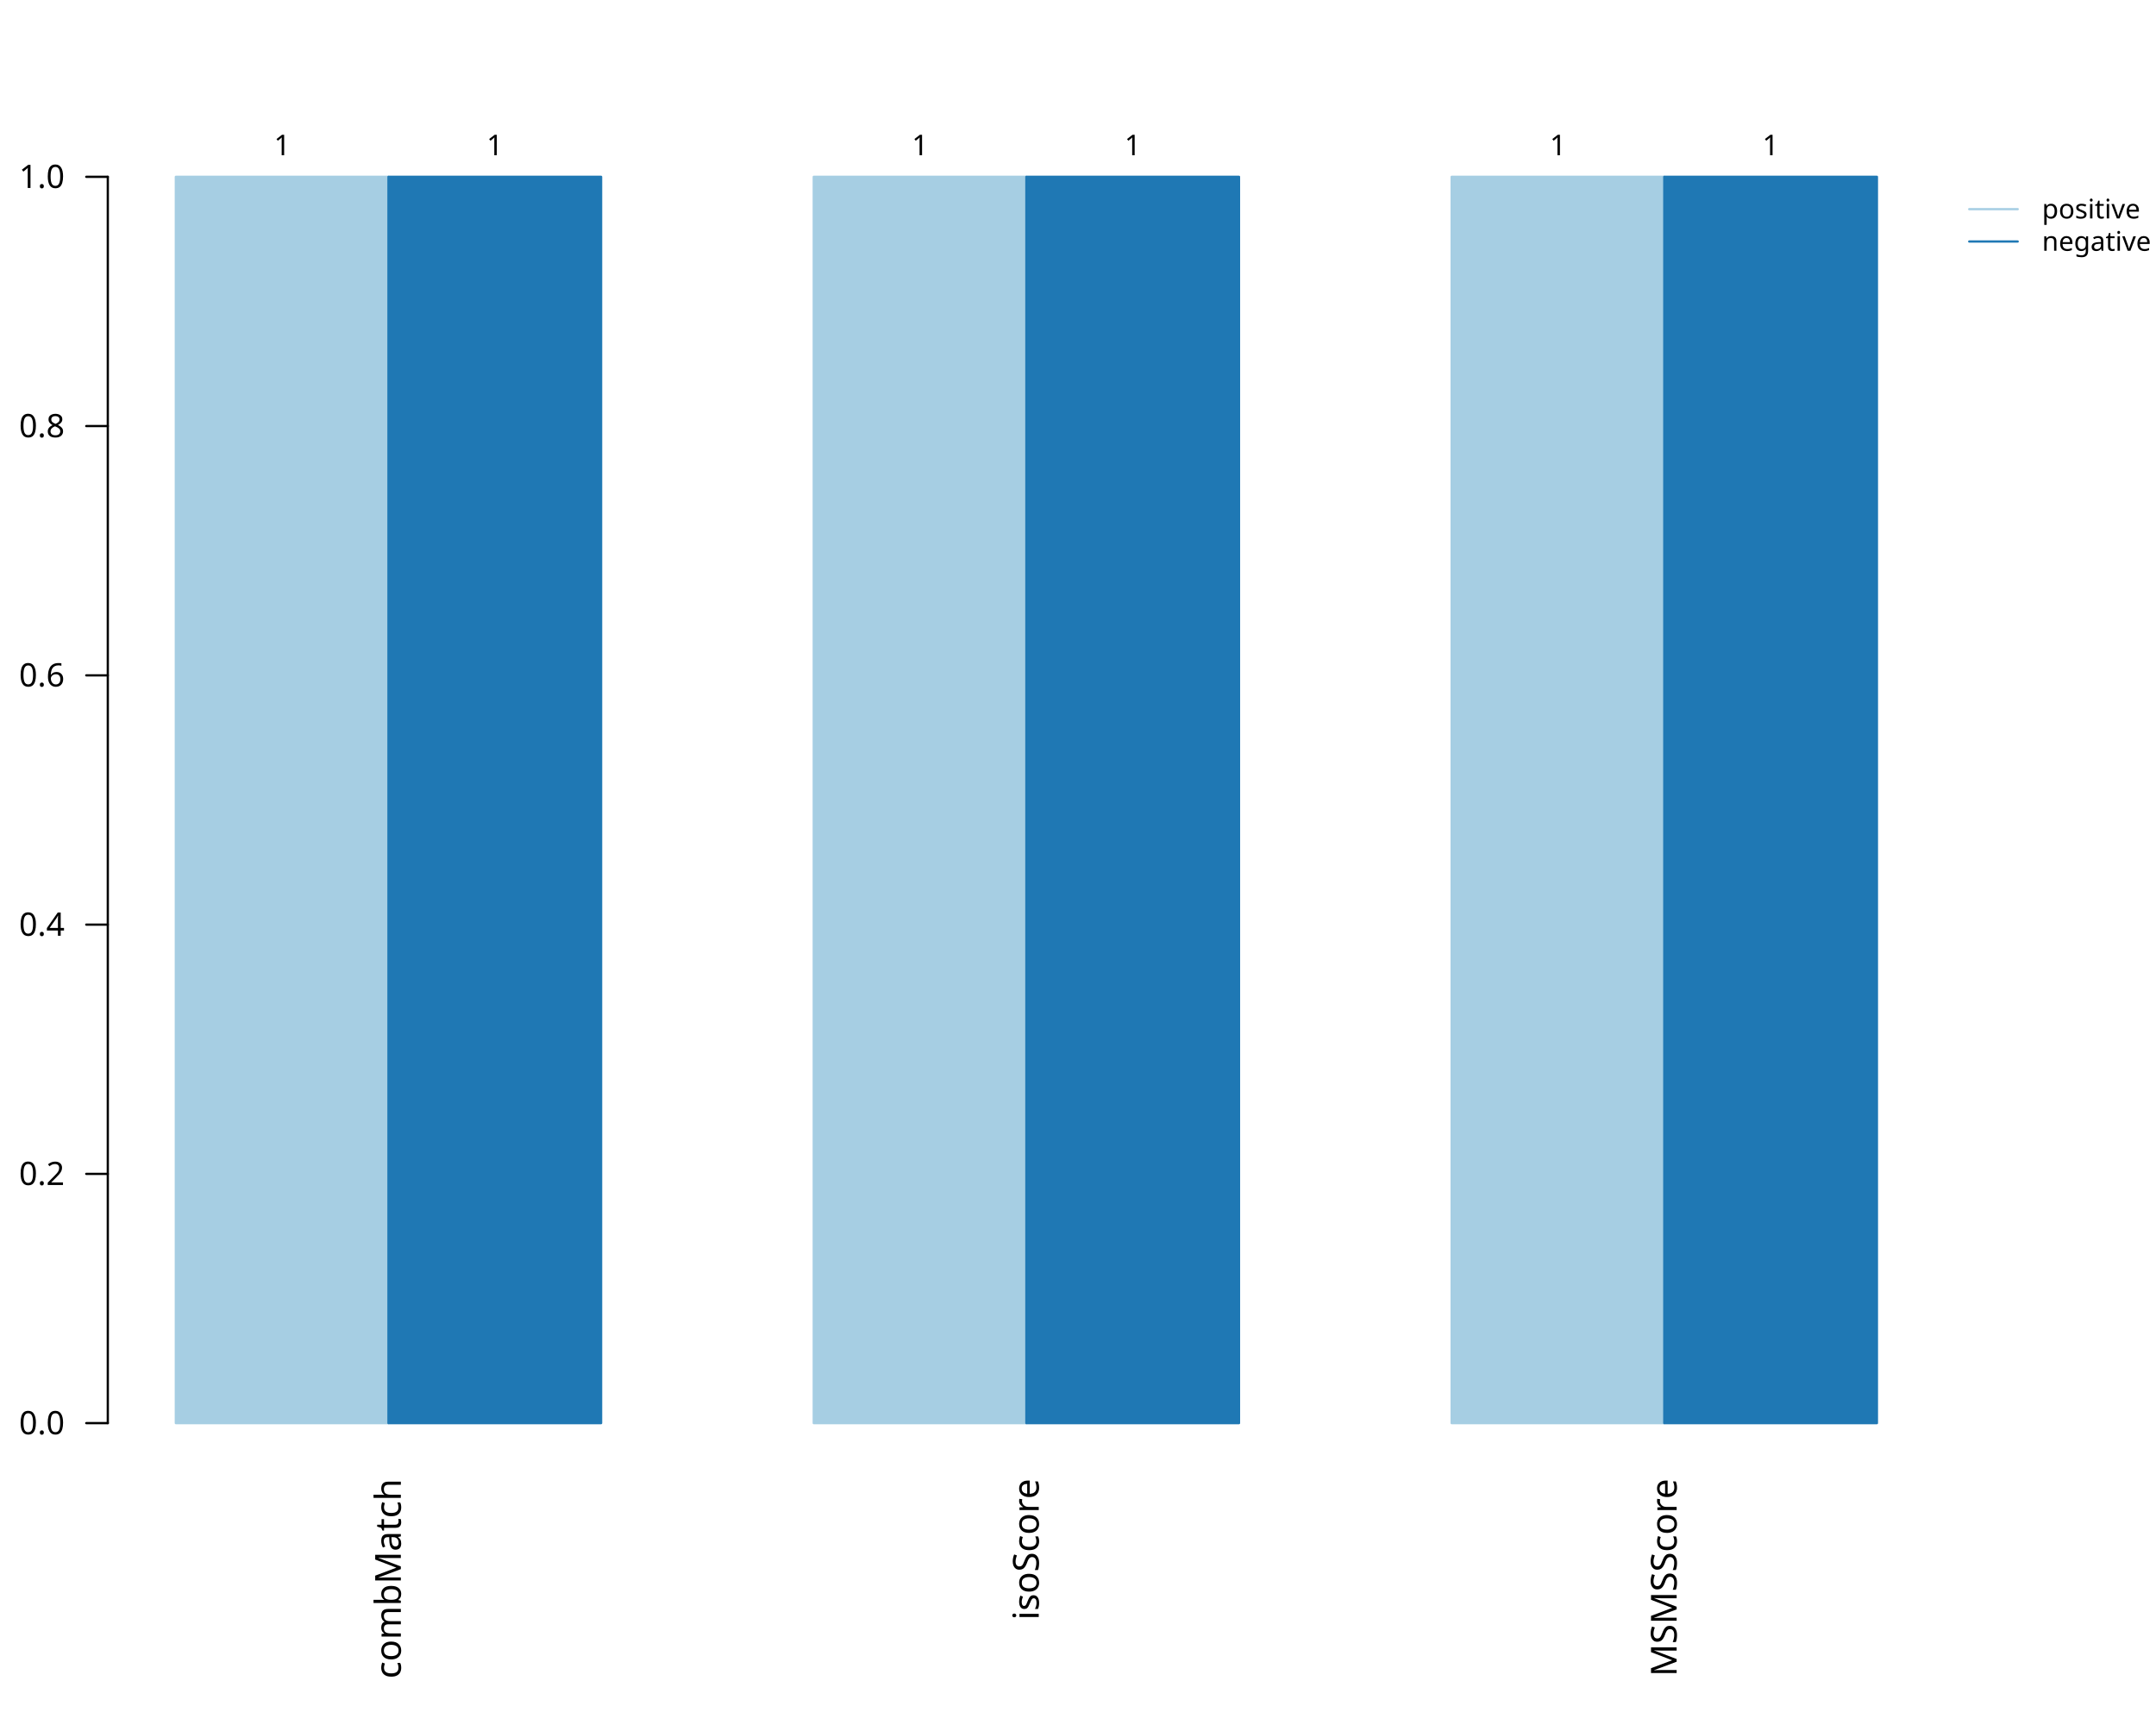
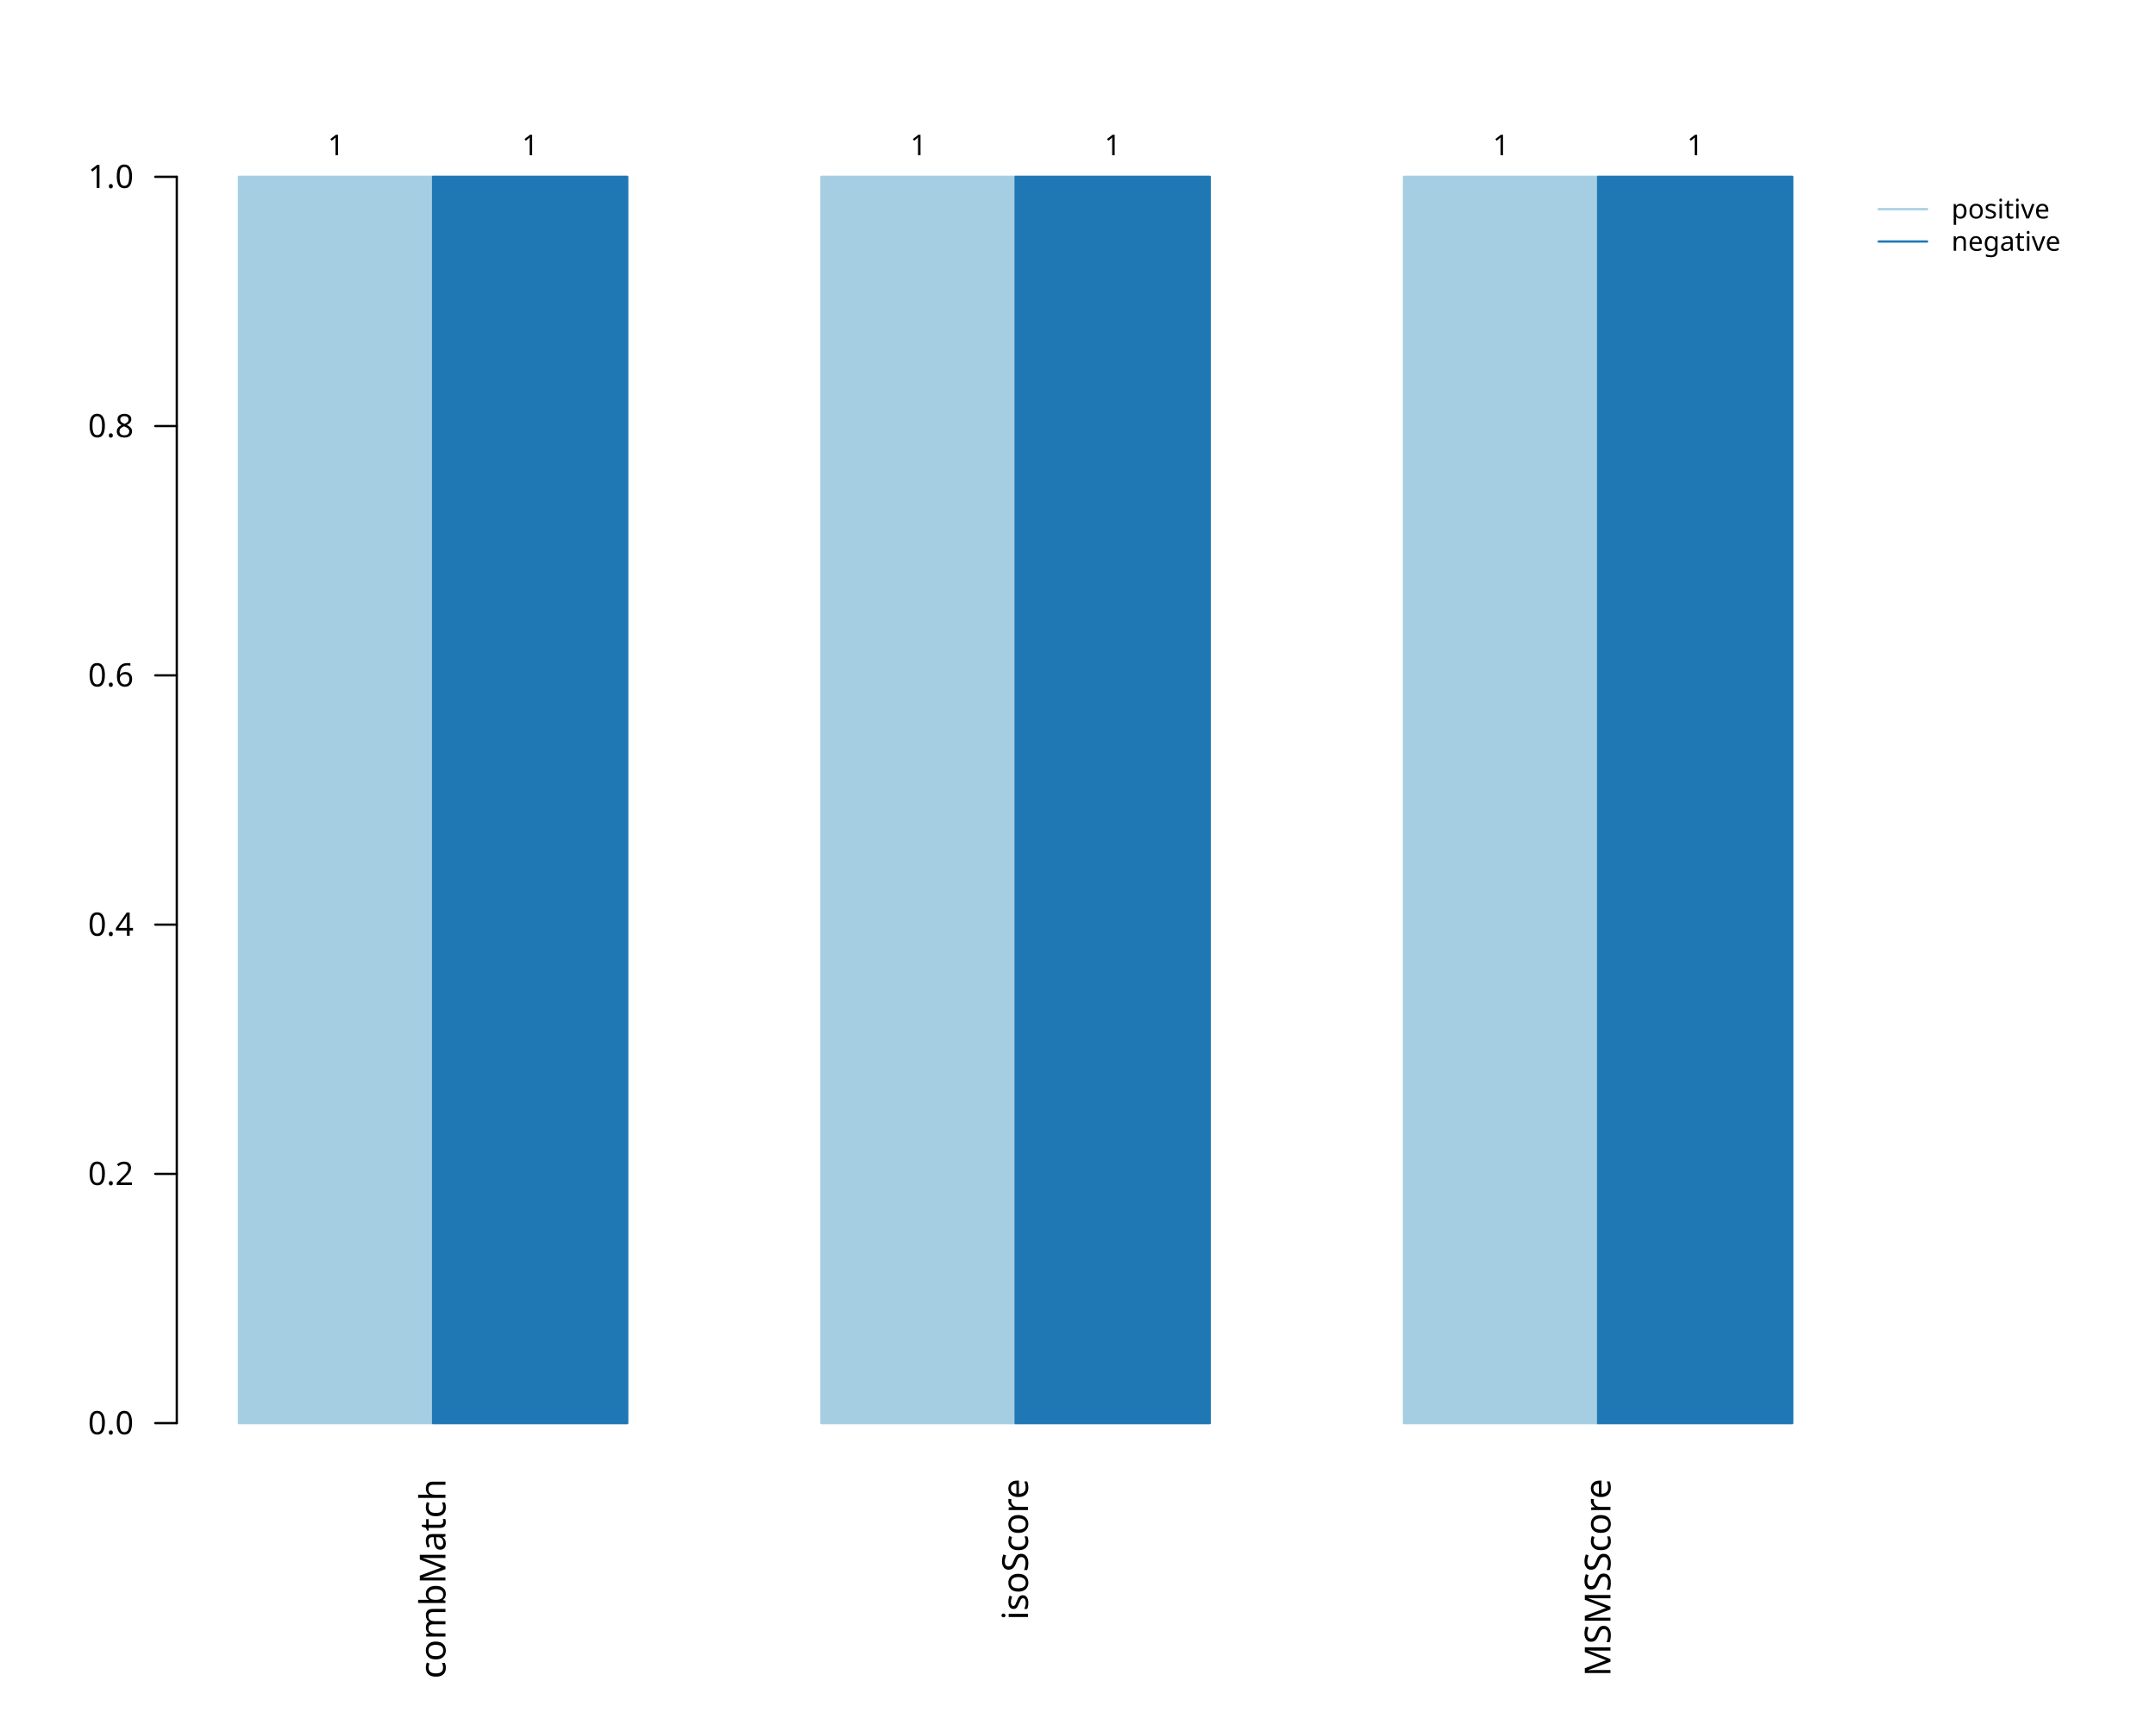
<svg xmlns="http://www.w3.org/2000/svg" class="svglite" data-engine-version="2.0" width="720.00pt" height="576.00pt" viewBox="0 0 720.00 576.00">
  <defs>
    <style type="text/css">
    .svglite line, .svglite polyline, .svglite polygon, .svglite path, .svglite rect, .svglite circle {
      fill: none;
      stroke: #000000;
      stroke-linecap: round;
      stroke-linejoin: round;
      stroke-miterlimit: 10.00;
    }
  </style>
  </defs>
  <rect width="100%" height="100%" style="stroke: none; fill: #FFFFFF;" />
  <defs>
    <clipPath id="cpMC4wMHw3MjAuMDB8MC4wMHw1NzYuMDA=">
      <rect x="0.00" y="0.00" width="720.00" height="576.00" />
    </clipPath>
  </defs>
  <g clip-path="url(#cpMC4wMHw3MjAuMDB8MC4wMHw1NzYuMDA=)">
</g>
  <defs>
    <clipPath id="cpMC4wMHw2NDkuNTJ8MC4wMHw1NzYuMDA=">
      <rect x="0.00" y="0.00" width="649.52" height="576.00" />
    </clipPath>
  </defs>
  <g clip-path="url(#cpMC4wMHw2NDkuNTJ8MC4wMHw1NzYuMDA=)">
-     <rect x="58.72" y="59.04" width="71.01" height="416.16" style="stroke-width: 0.75; stroke: #A6CEE3; fill: #A6CEE3;" />
-     <rect x="129.73" y="59.04" width="71.01" height="416.16" style="stroke-width: 0.75; stroke: #1F78B4; fill: #1F78B4;" />
-     <rect x="271.75" y="59.04" width="71.01" height="416.16" style="stroke-width: 0.75; stroke: #A6CEE3; fill: #A6CEE3;" />
-     <rect x="342.76" y="59.04" width="71.01" height="416.16" style="stroke-width: 0.75; stroke: #1F78B4; fill: #1F78B4;" />
-     <rect x="484.78" y="59.04" width="71.01" height="416.16" style="stroke-width: 0.75; stroke: #A6CEE3; fill: #A6CEE3;" />
-     <rect x="555.79" y="59.04" width="71.01" height="416.16" style="stroke-width: 0.75; stroke: #1F78B4; fill: #1F78B4;" />
+     <rect x="79.79" y="59.04" width="64.84" height="416.16" style="stroke-width: 0.75; stroke: #A6CEE3; fill: #A6CEE3;" />
+     <rect x="144.63" y="59.04" width="64.84" height="416.16" style="stroke-width: 0.75; stroke: #1F78B4; fill: #1F78B4;" />
+     <rect x="274.32" y="59.04" width="64.84" height="416.16" style="stroke-width: 0.75; stroke: #A6CEE3; fill: #A6CEE3;" />
+     <rect x="339.16" y="59.04" width="64.84" height="416.16" style="stroke-width: 0.75; stroke: #1F78B4; fill: #1F78B4;" />
+     <rect x="468.84" y="59.04" width="64.84" height="416.16" style="stroke-width: 0.75; stroke: #A6CEE3; fill: #A6CEE3;" />
+     <rect x="533.69" y="59.04" width="64.84" height="416.16" style="stroke-width: 0.75; stroke: #1F78B4; fill: #1F78B4;" />
  </g>
  <g clip-path="url(#cpMC4wMHw3MjAuMDB8MC4wMHw1NzYuMDA=)">
-     <text transform="translate(133.86,493.77) rotate(-90)" text-anchor="end" style="font-size: 12.00px; font-family: sans;" textLength="62.04px" lengthAdjust="spacingAndGlyphs">combMatch</text>
-     <text transform="translate(346.89,493.77) rotate(-90)" text-anchor="end" style="font-size: 12.00px; font-family: sans;" textLength="46.70px" lengthAdjust="spacingAndGlyphs">isoScore</text>
-     <text transform="translate(559.92,493.77) rotate(-90)" text-anchor="end" style="font-size: 12.00px; font-family: sans;" textLength="67.37px" lengthAdjust="spacingAndGlyphs">MSMSScore</text>
-     <line x1="36.00" y1="475.20" x2="36.00" y2="59.04" style="stroke-width: 0.75;" />
-     <line x1="36.00" y1="475.20" x2="28.80" y2="475.20" style="stroke-width: 0.75;" />
-     <line x1="36.00" y1="391.97" x2="28.80" y2="391.97" style="stroke-width: 0.75;" />
-     <line x1="36.00" y1="308.74" x2="28.80" y2="308.74" style="stroke-width: 0.75;" />
-     <line x1="36.00" y1="225.51" x2="28.80" y2="225.51" style="stroke-width: 0.75;" />
-     <line x1="36.00" y1="142.27" x2="28.80" y2="142.27" style="stroke-width: 0.75;" />
-     <line x1="36.00" y1="59.04" x2="28.80" y2="59.04" style="stroke-width: 0.75;" />
-     <text x="21.60" y="478.92" text-anchor="end" style="font-size: 10.80px; font-family: sans;" textLength="15.01px" lengthAdjust="spacingAndGlyphs">0.0</text>
-     <text x="21.60" y="395.69" text-anchor="end" style="font-size: 10.80px; font-family: sans;" textLength="15.01px" lengthAdjust="spacingAndGlyphs">0.2</text>
-     <text x="21.60" y="312.46" text-anchor="end" style="font-size: 10.80px; font-family: sans;" textLength="15.01px" lengthAdjust="spacingAndGlyphs">0.4</text>
-     <text x="21.60" y="229.22" text-anchor="end" style="font-size: 10.80px; font-family: sans;" textLength="15.01px" lengthAdjust="spacingAndGlyphs">0.6</text>
-     <text x="21.60" y="145.99" text-anchor="end" style="font-size: 10.80px; font-family: sans;" textLength="15.01px" lengthAdjust="spacingAndGlyphs">0.8</text>
-     <text x="21.60" y="62.76" text-anchor="end" style="font-size: 10.80px; font-family: sans;" textLength="15.01px" lengthAdjust="spacingAndGlyphs">1.0</text>
-     <line x1="657.62" y1="69.84" x2="673.82" y2="69.84" style="stroke-width: 0.75; stroke: #A6CEE3;" />
-     <line x1="657.62" y1="80.64" x2="673.82" y2="80.64" style="stroke-width: 0.75; stroke: #1F78B4;" />
-     <text x="681.92" y="72.94" style="font-size: 9.00px; font-family: sans;" textLength="30.52px" lengthAdjust="spacingAndGlyphs">positive</text>
-     <text x="681.92" y="83.74" style="font-size: 9.00px; font-family: sans;" textLength="34.03px" lengthAdjust="spacingAndGlyphs">negative</text>
+     <text transform="translate(148.76,493.77) rotate(-90)" text-anchor="end" style="font-size: 12.00px; font-family: sans;" textLength="62.04px" lengthAdjust="spacingAndGlyphs">combMatch</text>
+     <text transform="translate(343.29,493.77) rotate(-90)" text-anchor="end" style="font-size: 12.00px; font-family: sans;" textLength="46.70px" lengthAdjust="spacingAndGlyphs">isoScore</text>
+     <text transform="translate(537.82,493.77) rotate(-90)" text-anchor="end" style="font-size: 12.00px; font-family: sans;" textLength="67.37px" lengthAdjust="spacingAndGlyphs">MSMSScore</text>
+     <line x1="59.04" y1="475.20" x2="59.04" y2="59.04" style="stroke-width: 0.75;" />
+     <line x1="59.04" y1="475.20" x2="51.84" y2="475.20" style="stroke-width: 0.75;" />
+     <line x1="59.04" y1="391.97" x2="51.84" y2="391.97" style="stroke-width: 0.75;" />
+     <line x1="59.04" y1="308.74" x2="51.84" y2="308.74" style="stroke-width: 0.75;" />
+     <line x1="59.04" y1="225.51" x2="51.84" y2="225.51" style="stroke-width: 0.75;" />
+     <line x1="59.04" y1="142.27" x2="51.84" y2="142.27" style="stroke-width: 0.75;" />
+     <line x1="59.04" y1="59.04" x2="51.84" y2="59.04" style="stroke-width: 0.75;" />
+     <text x="44.64" y="478.92" text-anchor="end" style="font-size: 10.80px; font-family: sans;" textLength="15.01px" lengthAdjust="spacingAndGlyphs">0.0</text>
+     <text x="44.64" y="395.69" text-anchor="end" style="font-size: 10.80px; font-family: sans;" textLength="15.01px" lengthAdjust="spacingAndGlyphs">0.2</text>
+     <text x="44.64" y="312.46" text-anchor="end" style="font-size: 10.80px; font-family: sans;" textLength="15.01px" lengthAdjust="spacingAndGlyphs">0.4</text>
+     <text x="44.64" y="229.22" text-anchor="end" style="font-size: 10.80px; font-family: sans;" textLength="15.01px" lengthAdjust="spacingAndGlyphs">0.6</text>
+     <text x="44.64" y="145.99" text-anchor="end" style="font-size: 10.80px; font-family: sans;" textLength="15.01px" lengthAdjust="spacingAndGlyphs">0.8</text>
+     <text x="44.64" y="62.76" text-anchor="end" style="font-size: 10.80px; font-family: sans;" textLength="15.01px" lengthAdjust="spacingAndGlyphs">1.0</text>
+     <line x1="627.38" y1="69.84" x2="643.58" y2="69.84" style="stroke-width: 0.75; stroke: #A6CEE3;" />
+     <line x1="627.38" y1="80.64" x2="643.58" y2="80.64" style="stroke-width: 0.75; stroke: #1F78B4;" />
+     <text x="651.68" y="72.94" style="font-size: 9.00px; font-family: sans;" textLength="30.52px" lengthAdjust="spacingAndGlyphs">positive</text>
+     <text x="651.68" y="83.74" style="font-size: 9.00px; font-family: sans;" textLength="34.03px" lengthAdjust="spacingAndGlyphs">negative</text>
  </g>
  <g clip-path="url(#cpMC4wMHw2NDkuNTJ8MC4wMHw1NzYuMDA=)">
-     <text x="94.23" y="51.84" text-anchor="middle" style="font-size: 9.60px; font-family: sans;" textLength="5.34px" lengthAdjust="spacingAndGlyphs">1</text>
-     <text x="165.24" y="51.84" text-anchor="middle" style="font-size: 9.60px; font-family: sans;" textLength="5.34px" lengthAdjust="spacingAndGlyphs">1</text>
-     <text x="307.26" y="51.84" text-anchor="middle" style="font-size: 9.60px; font-family: sans;" textLength="5.34px" lengthAdjust="spacingAndGlyphs">1</text>
-     <text x="378.26" y="51.84" text-anchor="middle" style="font-size: 9.60px; font-family: sans;" textLength="5.34px" lengthAdjust="spacingAndGlyphs">1</text>
-     <text x="520.28" y="51.84" text-anchor="middle" style="font-size: 9.60px; font-family: sans;" textLength="5.34px" lengthAdjust="spacingAndGlyphs">1</text>
-     <text x="591.29" y="51.84" text-anchor="middle" style="font-size: 9.60px; font-family: sans;" textLength="5.34px" lengthAdjust="spacingAndGlyphs">1</text>
+     <text x="112.21" y="51.84" text-anchor="middle" style="font-size: 9.60px; font-family: sans;" textLength="5.34px" lengthAdjust="spacingAndGlyphs">1</text>
+     <text x="177.05" y="51.84" text-anchor="middle" style="font-size: 9.60px; font-family: sans;" textLength="5.34px" lengthAdjust="spacingAndGlyphs">1</text>
+     <text x="306.74" y="51.84" text-anchor="middle" style="font-size: 9.60px; font-family: sans;" textLength="5.34px" lengthAdjust="spacingAndGlyphs">1</text>
+     <text x="371.58" y="51.84" text-anchor="middle" style="font-size: 9.60px; font-family: sans;" textLength="5.34px" lengthAdjust="spacingAndGlyphs">1</text>
+     <text x="501.27" y="51.84" text-anchor="middle" style="font-size: 9.60px; font-family: sans;" textLength="5.34px" lengthAdjust="spacingAndGlyphs">1</text>
+     <text x="566.11" y="51.84" text-anchor="middle" style="font-size: 9.60px; font-family: sans;" textLength="5.34px" lengthAdjust="spacingAndGlyphs">1</text>
  </g>
  <defs>
    <clipPath id="cpNTkuMDR8NjE5LjI4fDU5LjA0fDUwMi41Ng==">
      <rect x="59.04" y="59.04" width="560.24" height="443.52" />
    </clipPath>
  </defs>
  <g clip-path="url(#cpNTkuMDR8NjE5LjI4fDU5LjA0fDUwMi41Ng==)">
</g>
</svg>
